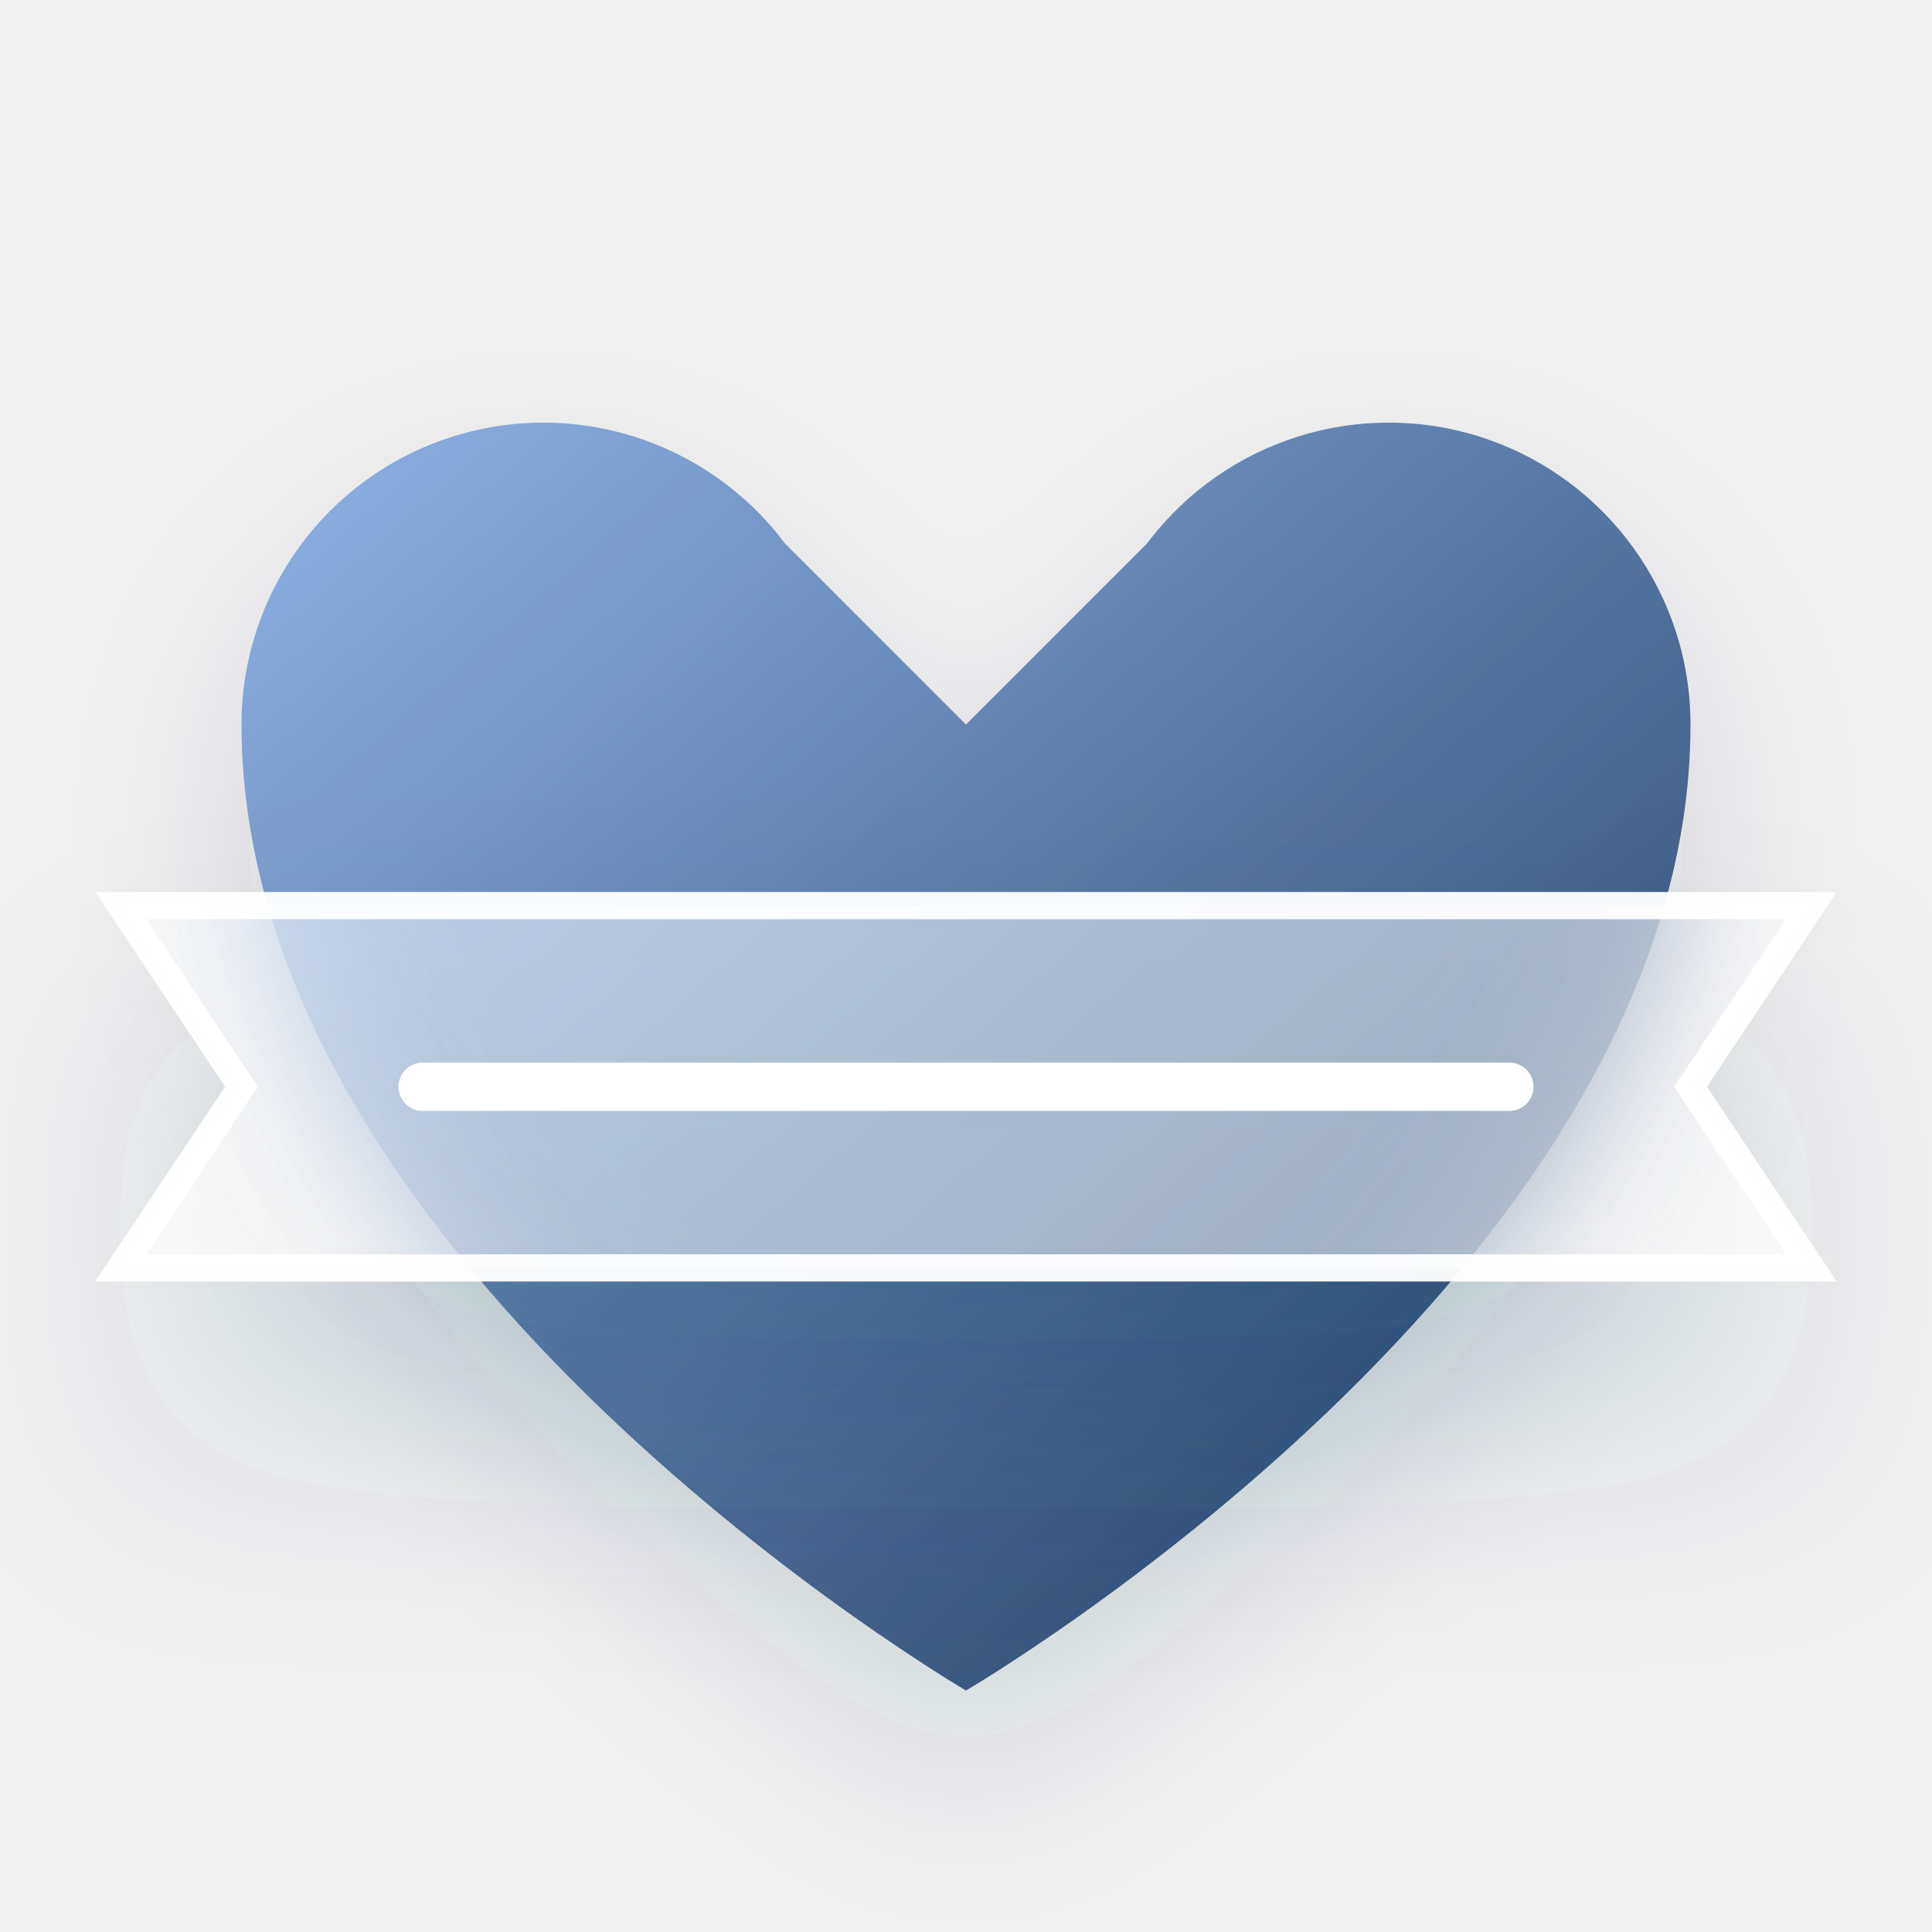
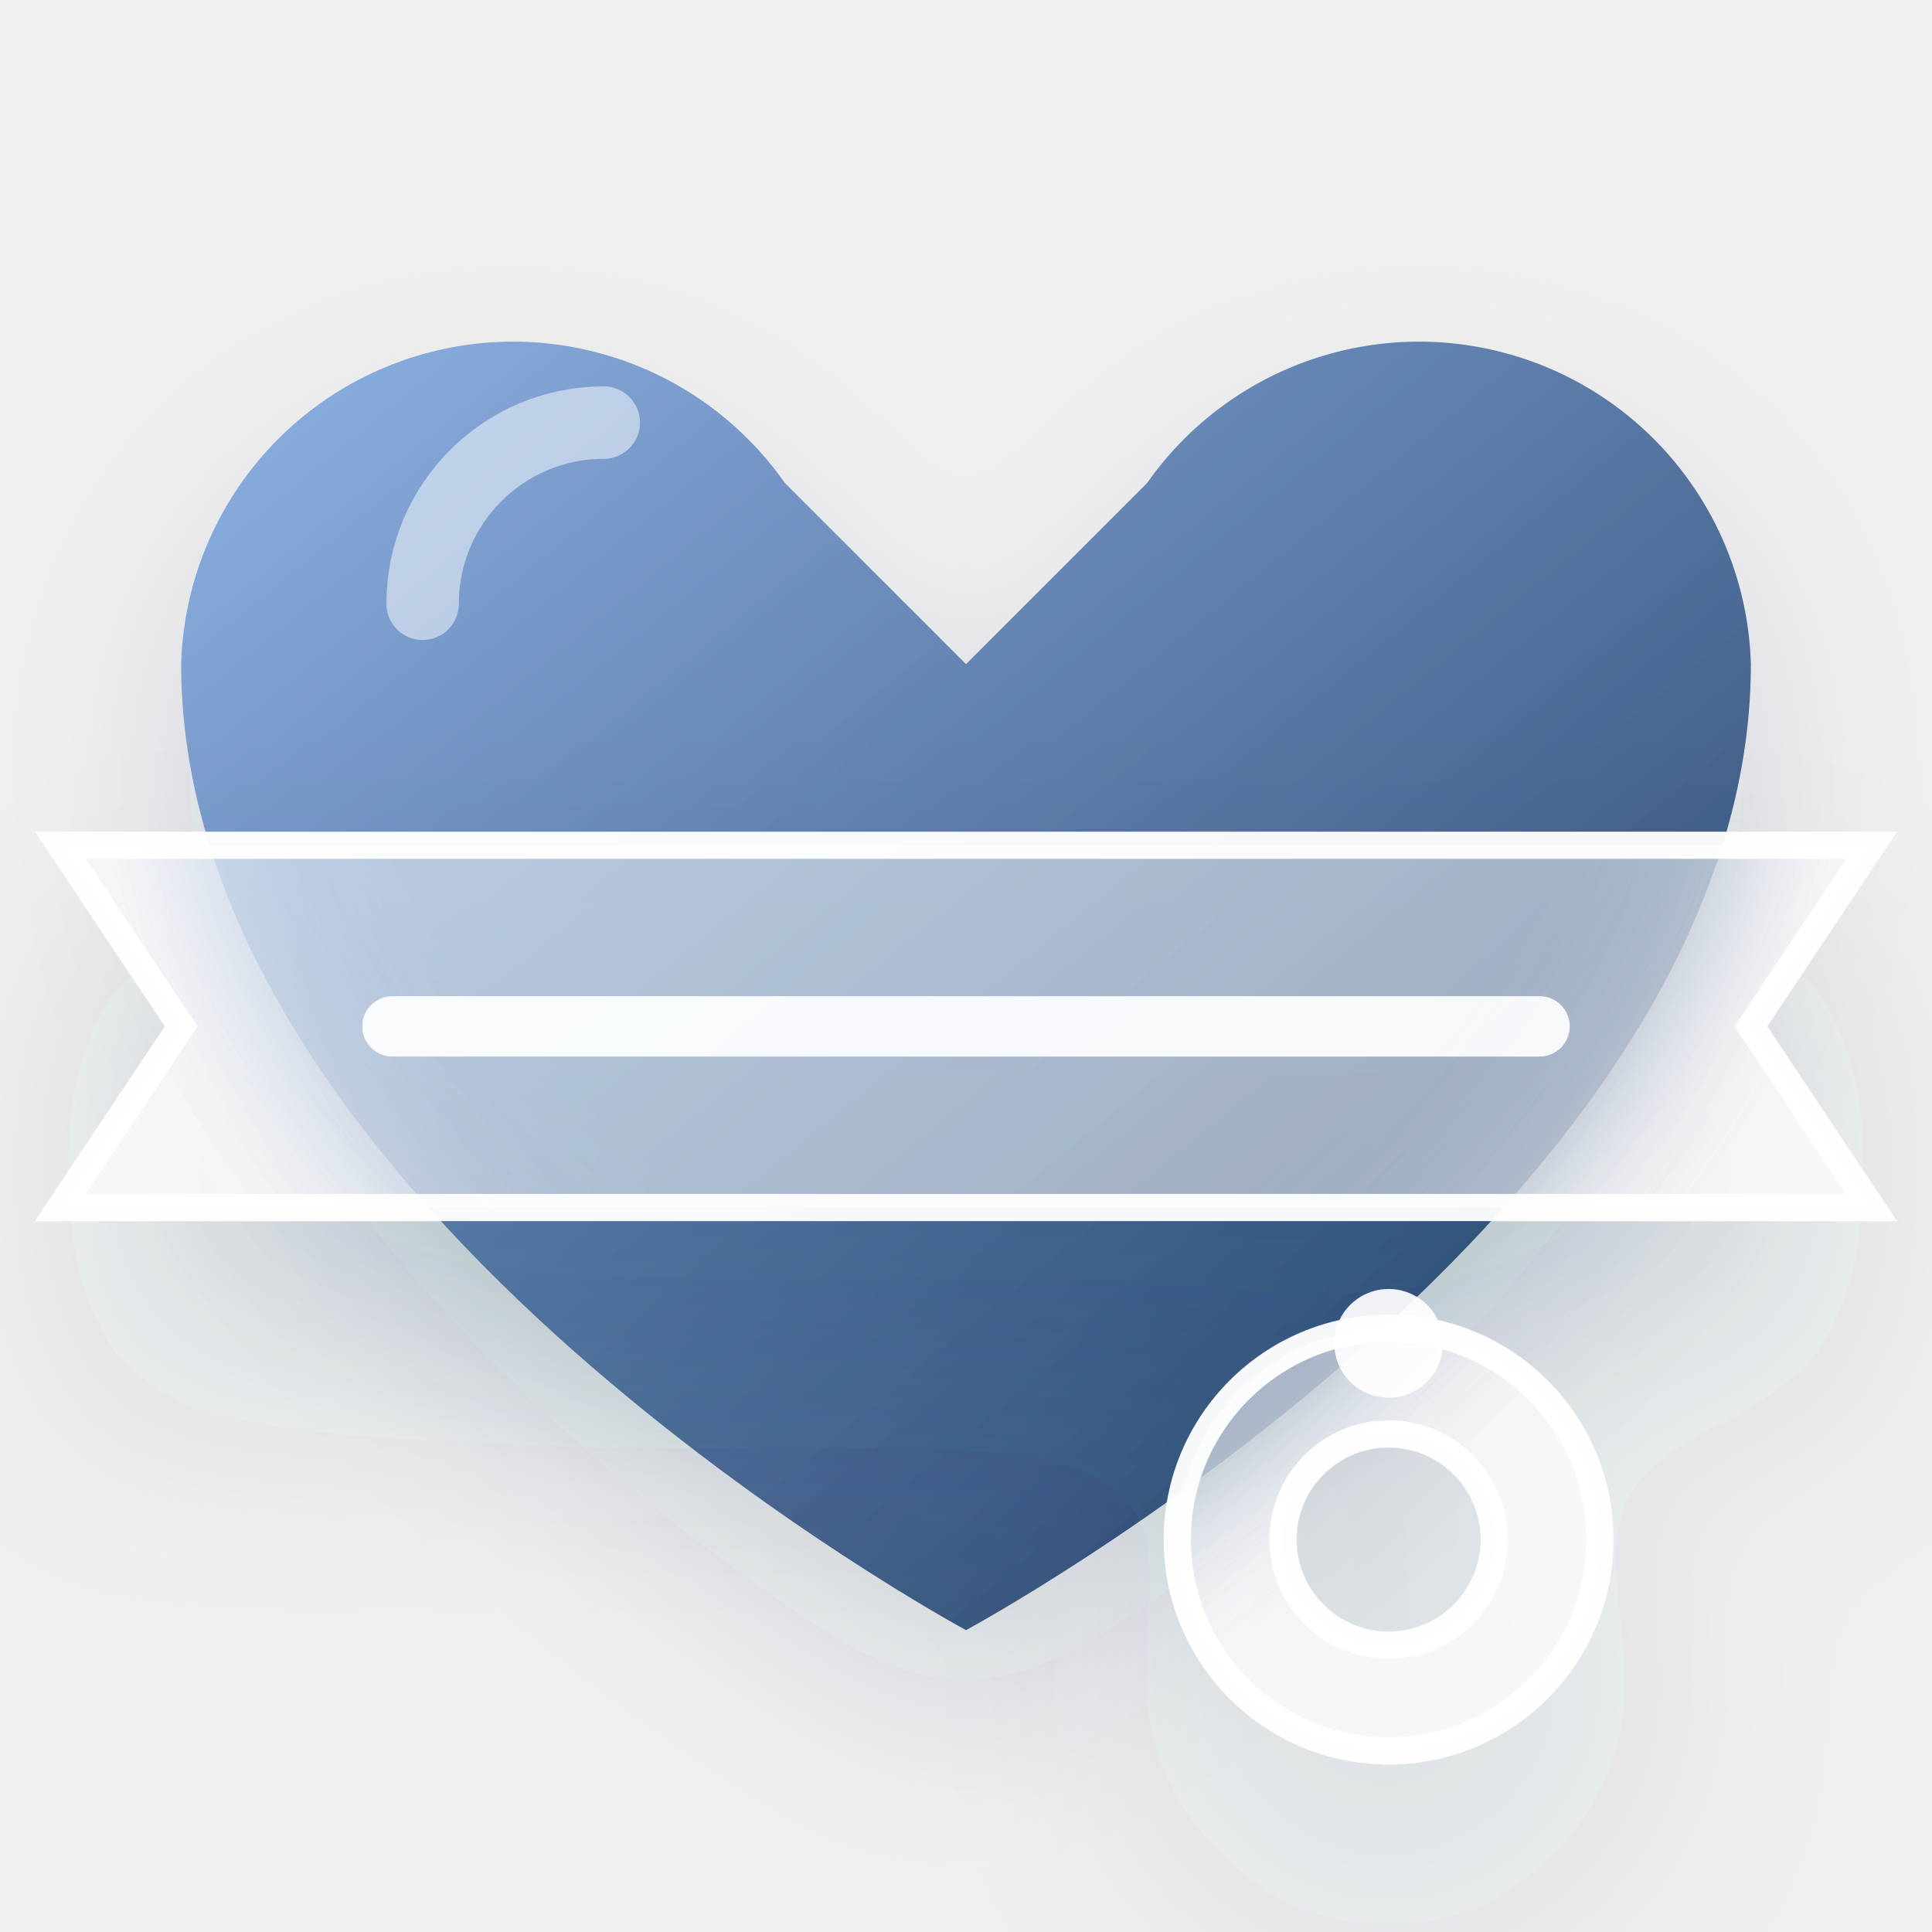
<svg xmlns="http://www.w3.org/2000/svg" xmlns:xlink="http://www.w3.org/1999/xlink" viewBox="0 0 64 64" width="64" height="64">
  <defs>
    <linearGradient id="mf-tattoo-piercing-g" x1="0" y1="0" x2="1" y2="1">
      <stop offset="0" stop-color="#8FB3E6" />
      <stop offset="1" stop-color="#1E3A5F" />
    </linearGradient>
    <linearGradient id="mf-tattoo-piercing-g2" x1="0" y1="0" x2="1" y2="1">
      <stop offset="0" stop-color="#1E3A5F" />
      <stop offset="1" stop-color="#132640" />
    </linearGradient>
    <filter id="mf-tattoo-piercing-blur" x="-30%" y="-30%" width="160%" height="160%">
      <feGaussianBlur stdDeviation="2.4" />
    </filter>
    <filter id="mf-tattoo-piercing-sh" x="-40%" y="-40%" width="180%" height="200%">
      <feDropShadow dx="0" dy="5" stdDeviation="4" flood-color="#1E3A5F" flood-opacity=".16" />
    </filter>
    <filter id="mf-tattoo-piercing-sh2" x="-40%" y="-40%" width="180%" height="200%">
      <feDropShadow dx="0" dy="3" stdDeviation="3" flood-color="#1E3A5F" flood-opacity=".12" />
    </filter>
  </defs>
  <defs>
    <g id="mf-tattoo-piercing-b">
-       <path d="M32 56S8 42 8 24a10 10 0 0 1 18-6l6 6 6-6a10 10 0 0 1 18 6c0 18-24 32-24 32Z" fill="url(#mf-tattoo-piercing-g)" />
+       <path d="M32 54S6 40 6 22a11 11 0 0 1 20-6l6 6 6-6a11 11 0 0 1 20 6c0 18-26 32-26 32Z" fill="url(#mf-tattoo-piercing-g)" />
+       <path d="M14 20a6 6 0 0 1 6-6" fill="none" stroke="#fff" stroke-opacity=".5" stroke-width="2.4" stroke-linecap="round" />
    </g>
    <clipPath id="mf-tattoo-piercing-c">
-       <path d="M4 30h56l-4 6 4 6H4l4-6Z" />
+       <path d="M2 28h60l-4 6 4 6H2l4-6Z" />
+       <path d="M46 58a7 7 0 1 1 0-14 7 7 0 0 1 0 14Zm0-3.5a3.5 3.5 0 1 0 0-7 3.5 3.5 0 0 0 0 7Z" />
    </clipPath>
  </defs>
  <g filter="url(#mf-tattoo-piercing-sh2)">
    <use href="#mf-tattoo-piercing-b" xlink:href="#mf-tattoo-piercing-b" />
  </g>
  <g filter="url(#mf-tattoo-piercing-sh)">
    <g clip-path="url(#mf-tattoo-piercing-c)">
      <rect width="64" height="64" fill="#fff" fill-opacity=".35" />
      <use href="#mf-tattoo-piercing-b" xlink:href="#mf-tattoo-piercing-b" filter="url(#mf-tattoo-piercing-blur)" opacity=".85" />
    </g>
-     <path d="M4 30h56l-4 6 4 6H4l4-6Z" fill="#fff" fill-opacity=".48" />
-     <path d="M4 30h56l-4 6 4 6H4l4-6Z" fill="none" stroke="#fff" stroke-opacity=".95" stroke-width=".9" />
+     <path d="M2 28h60l-4 6 4 6H2l4-6Z" fill="#fff" fill-opacity=".48" />
+     <path d="M46 58a7 7 0 1 1 0-14 7 7 0 0 1 0 14Zm0-3.5a3.5 3.5 0 1 0 0-7 3.5 3.5 0 0 0 0 7Z" fill="#fff" fill-opacity=".48" />
+     <path d="M2 28h60l-4 6 4 6H2l4-6Z" fill="none" stroke="#fff" stroke-opacity=".95" stroke-width=".9" />
+     <path d="M46 58a7 7 0 1 1 0-14 7 7 0 0 1 0 14Zm0-3.5a3.5 3.5 0 1 0 0-7 3.5 3.5 0 0 0 0 7Z" fill="none" stroke="#fff" stroke-opacity=".95" stroke-width=".9" />
    <g fill="#fff" fill-opacity=".92">
-       <path d="M14 36h36" fill="none" stroke="#fff" stroke-width="1.6" stroke-linecap="round" stroke-linejoin="round" />
+       <rect x="12" y="33" width="40" height="2" rx="1" />
+       <circle cx="46" cy="44.5" r="1.8" />
    </g>
  </g>
</svg>
